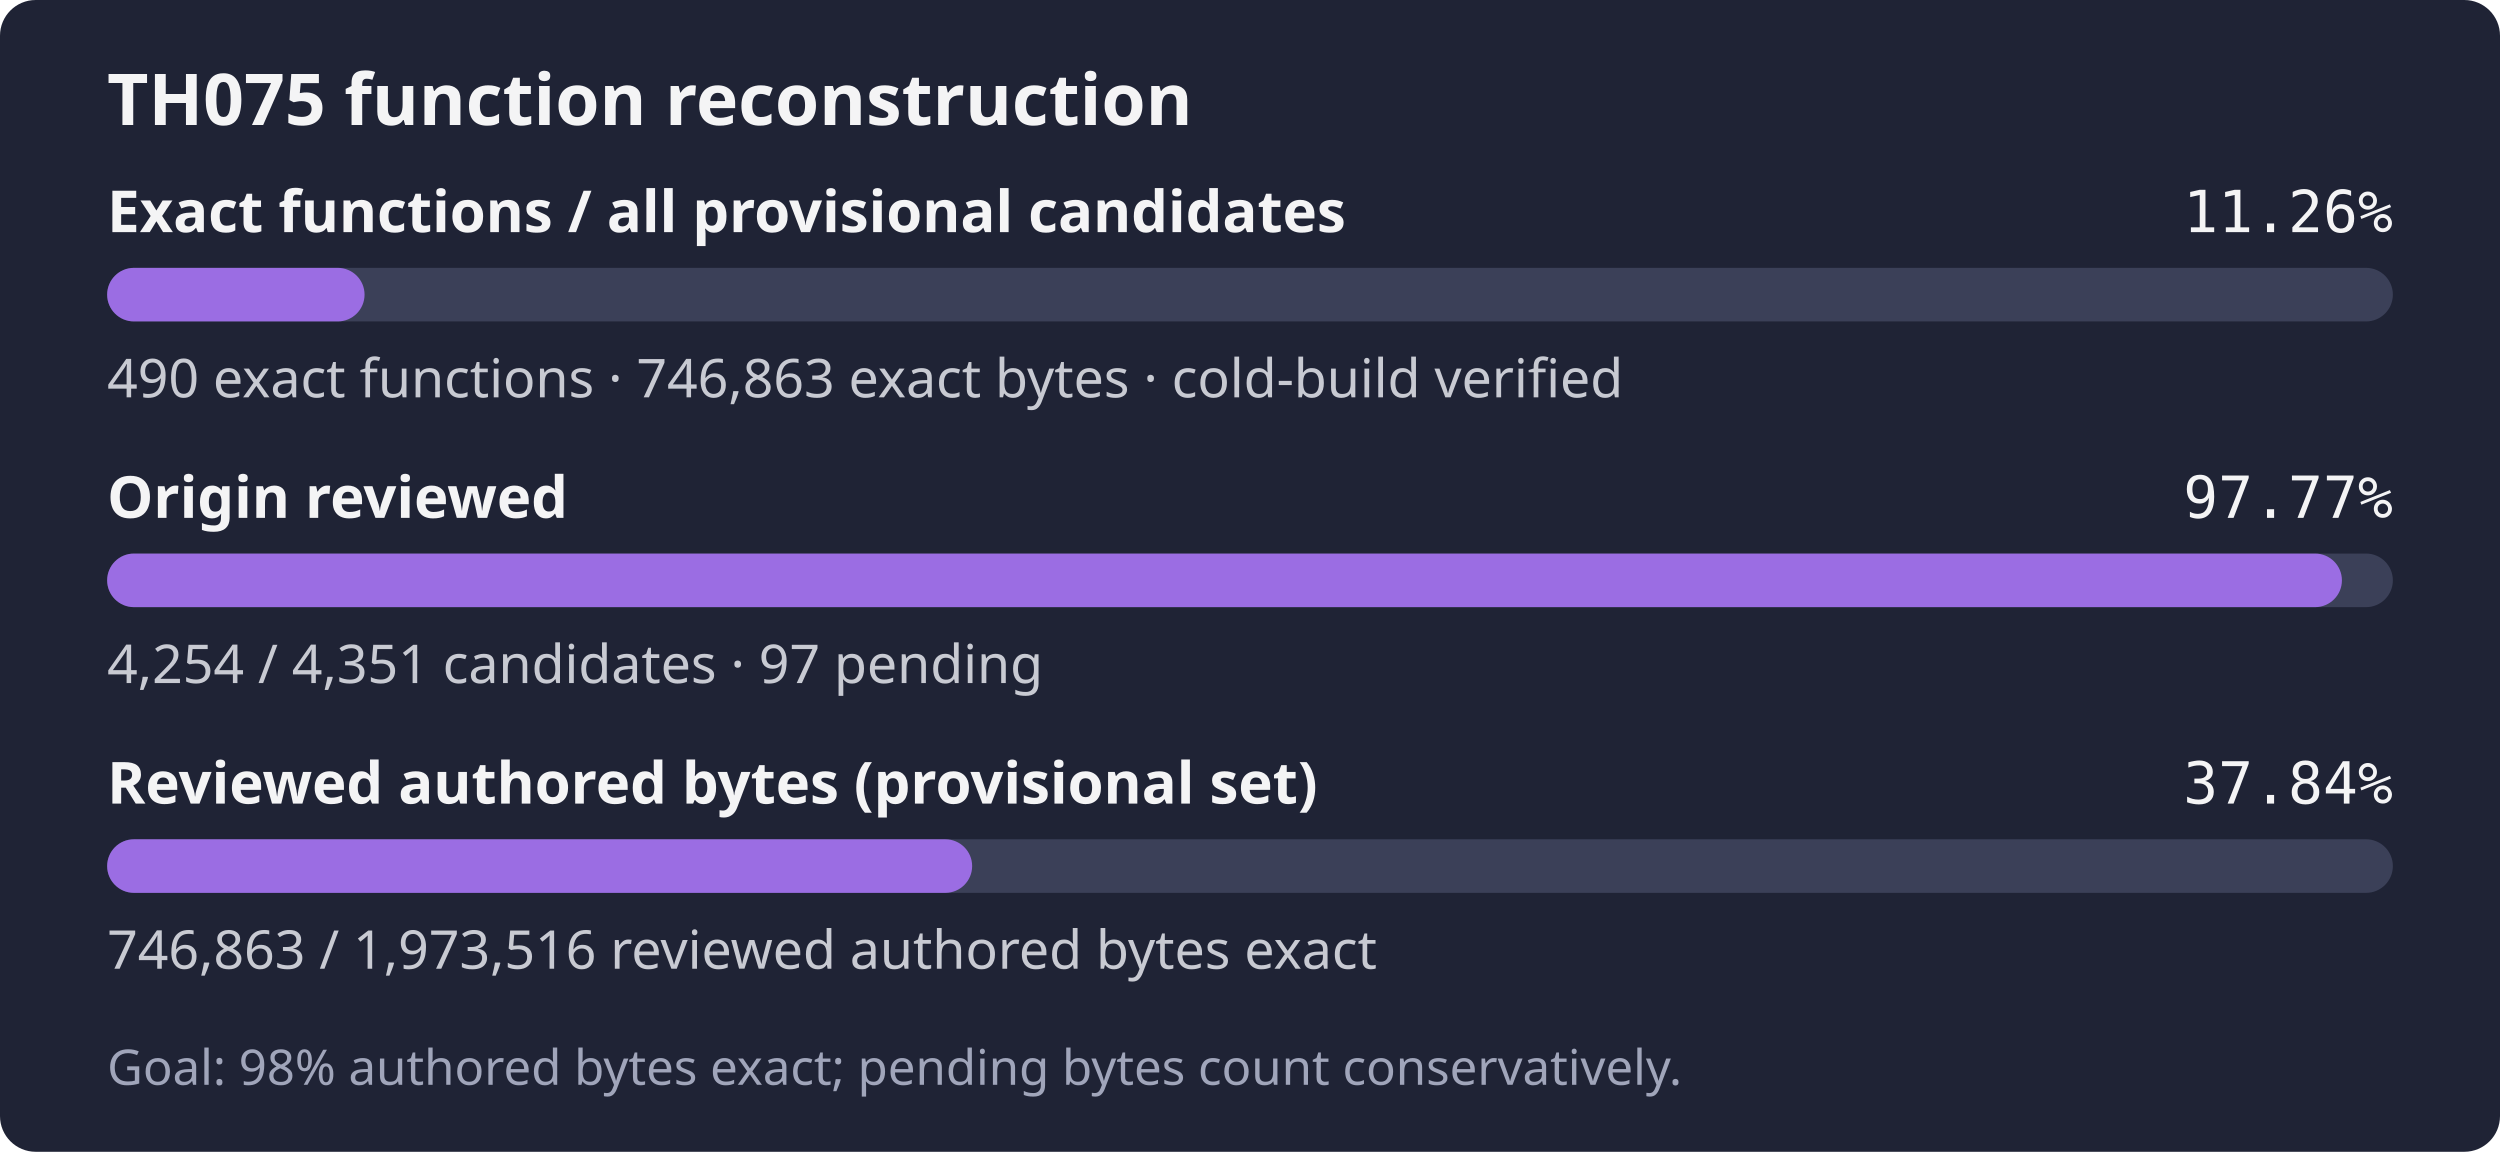
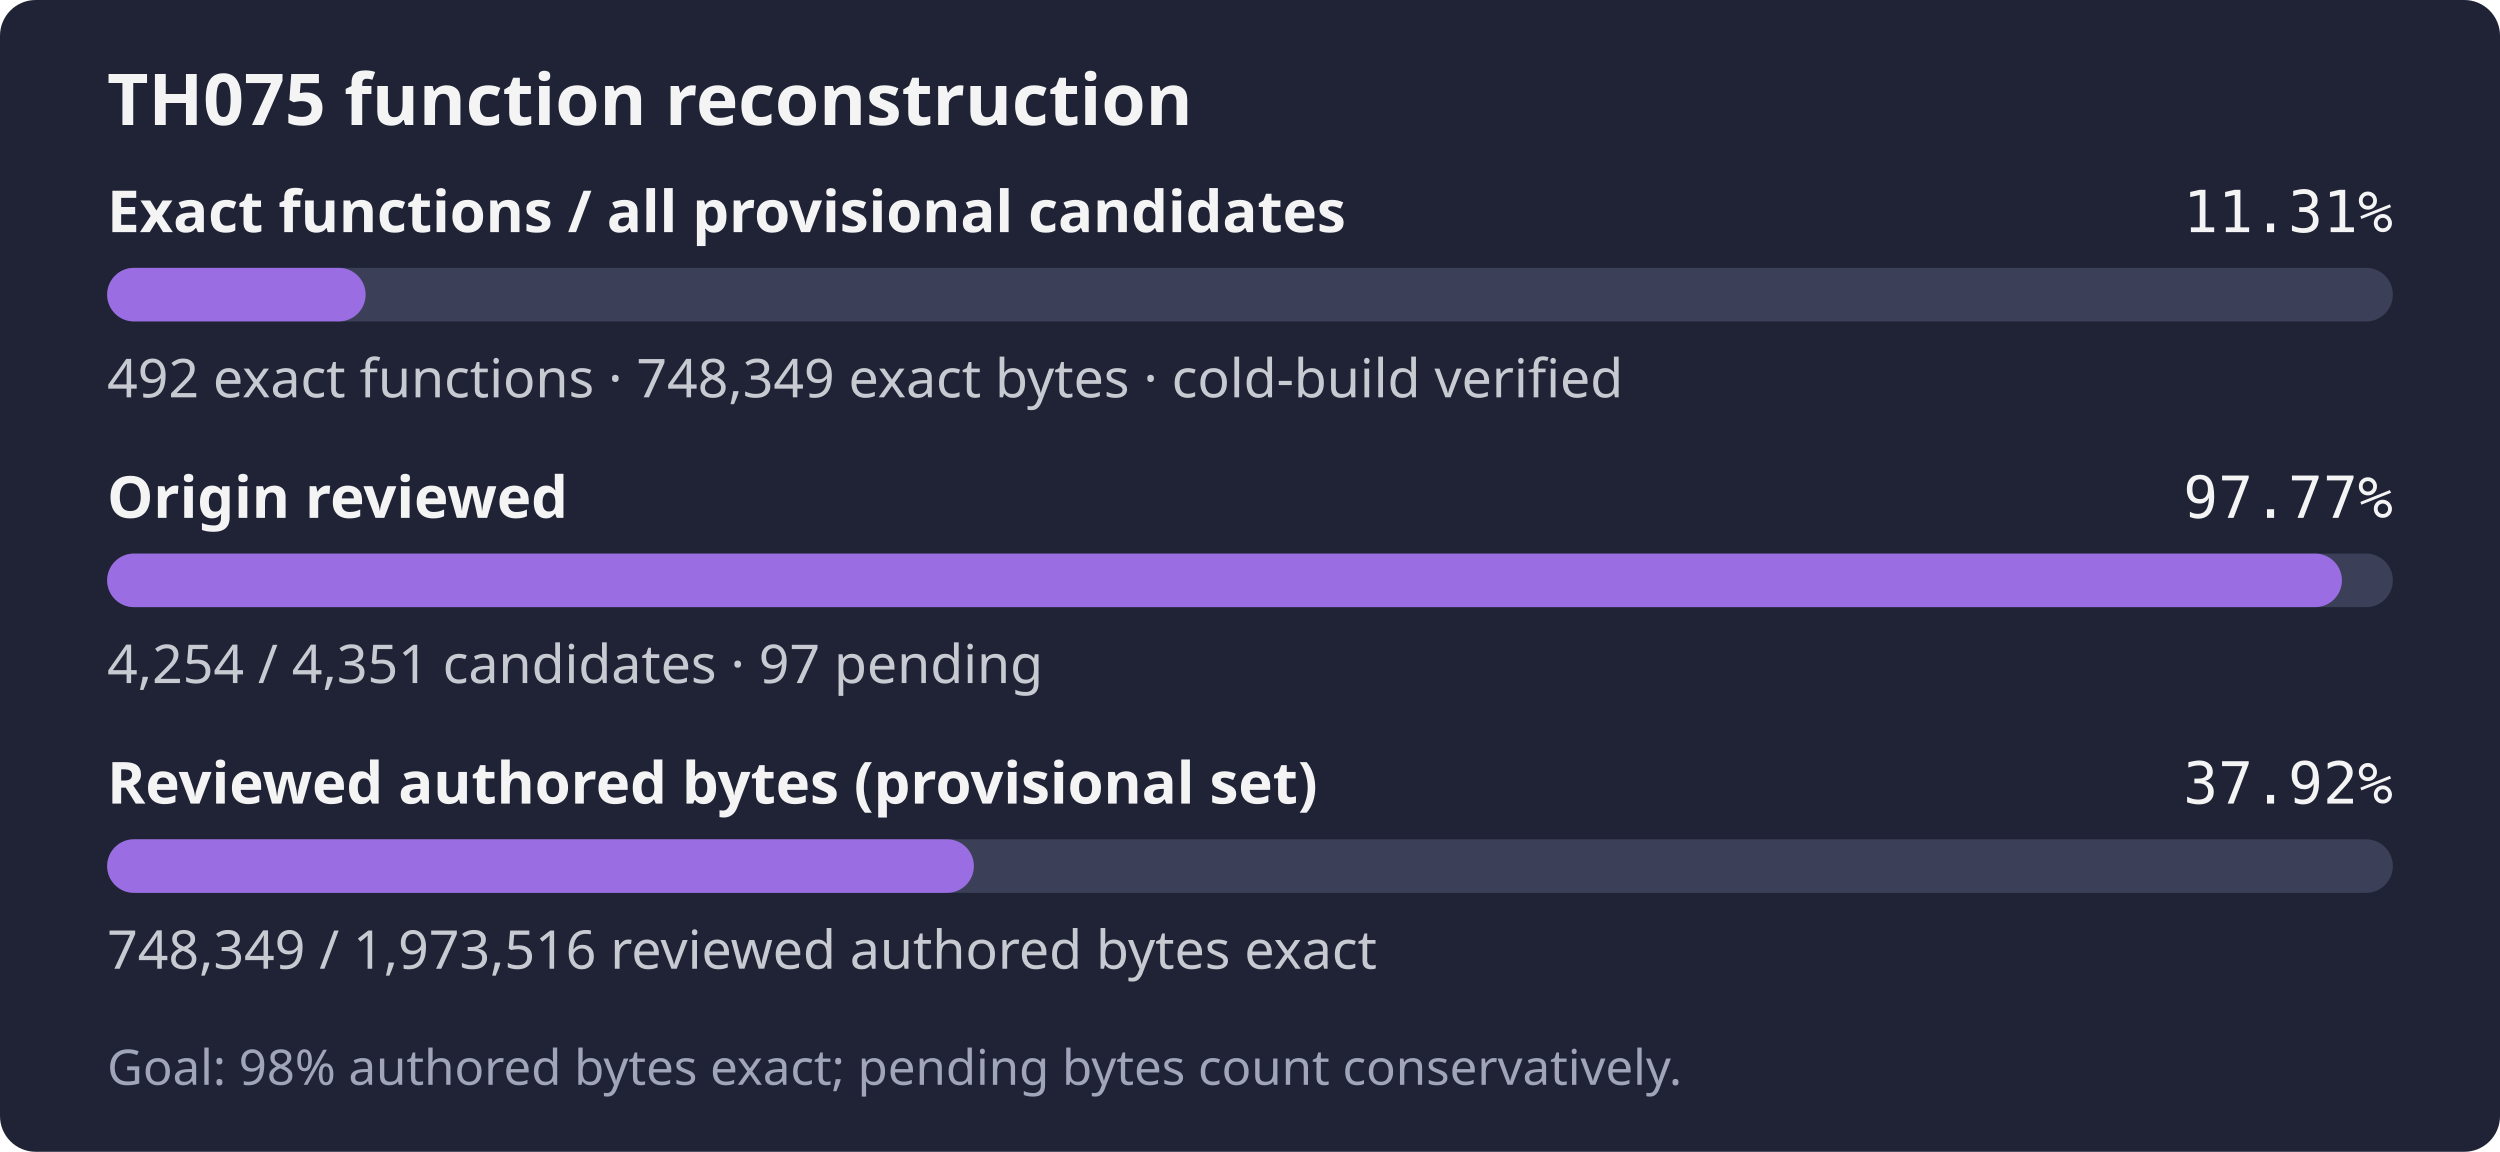
- <svg xmlns="http://www.w3.org/2000/svg" width="560" height="258" role="img" aria-label="TH075: 490 exact functions, 746,863 exact bytes; 4,254 of 4,351 candidates reviewed; Goal: 98% authored bytes exact; pending bytes count conservatively.">
+ <svg xmlns="http://www.w3.org/2000/svg" width="560" height="258" role="img" aria-label="TH075: 492 exact functions, 748,349 exact bytes; 4,254 of 4,351 candidates reviewed; Goal: 98% authored bytes exact; pending bytes count conservatively.">
  <rect width="560" height="258" rx="8" fill="#1f2335" />
  <text x="24" y="28" fill="#f4f4f5" font-family="sans-serif" font-size="16" font-weight="600">TH075 function reconstruction</text>
  <text x="24" y="52" fill="#f4f4f5" font-family="sans-serif" font-size="13" font-weight="600">Exact functions / all provisional candidates</text>
-   <text x="536" y="52" fill="#f4f4f5" text-anchor="end" font-family="monospace" font-size="13">11.26%</text>
+   <text x="536" y="52" fill="#f4f4f5" text-anchor="end" font-family="monospace" font-size="13">11.31%</text>
  <rect x="24" y="60" width="512" height="12" rx="6" fill="#3b4058" />
-   <rect x="24" y="60" width="57.66" height="12" rx="6" fill="#9b6de3" />
-   <text x="24" y="89" fill="#c8cad2" font-family="sans-serif" font-size="12">490 exact functions · 746,863 exact bytes · cold-build verified</text>
+   <rect x="24" y="60" width="57.90" height="12" rx="6" fill="#9b6de3" />
+   <text x="24" y="89" fill="#c8cad2" font-family="sans-serif" font-size="12">492 exact functions · 748,349 exact bytes · cold-build verified</text>
  <text x="24" y="116" fill="#f4f4f5" font-family="sans-serif" font-size="13" font-weight="600">Origin reviewed</text>
  <text x="536" y="116" fill="#f4f4f5" text-anchor="end" font-family="monospace" font-size="13">97.77%</text>
  <rect x="24" y="124" width="512" height="12" rx="6" fill="#3b4058" />
  <rect x="24" y="124" width="500.59" height="12" rx="6" fill="#9b6de3" />
  <text x="24" y="153" fill="#c8cad2" font-family="sans-serif" font-size="12">4,254 / 4,351 candidates · 97 pending</text>
  <text x="24" y="180" fill="#f4f4f5" font-family="sans-serif" font-size="13" font-weight="600">Reviewed authored bytes (provisional set)</text>
-   <text x="536" y="180" fill="#f4f4f5" text-anchor="end" font-family="monospace" font-size="13">37.84%</text>
+   <text x="536" y="180" fill="#f4f4f5" text-anchor="end" font-family="monospace" font-size="13">37.92%</text>
  <rect x="24" y="188" width="512" height="12" rx="6" fill="#3b4058" />
-   <rect x="24" y="188" width="193.76" height="12" rx="6" fill="#9b6de3" />
-   <text x="24" y="217" fill="#c8cad2" font-family="sans-serif" font-size="12">746,863 / 1,973,516 reviewed authored bytes exact</text>
+   <rect x="24" y="188" width="194.15" height="12" rx="6" fill="#9b6de3" />
+   <text x="24" y="217" fill="#c8cad2" font-family="sans-serif" font-size="12">748,349 / 1,973,516 reviewed authored bytes exact</text>
  <text x="24" y="243" fill="#a0a5ba" font-family="sans-serif" font-size="11">Goal: 98% authored bytes exact; pending bytes count conservatively.</text>
</svg>
